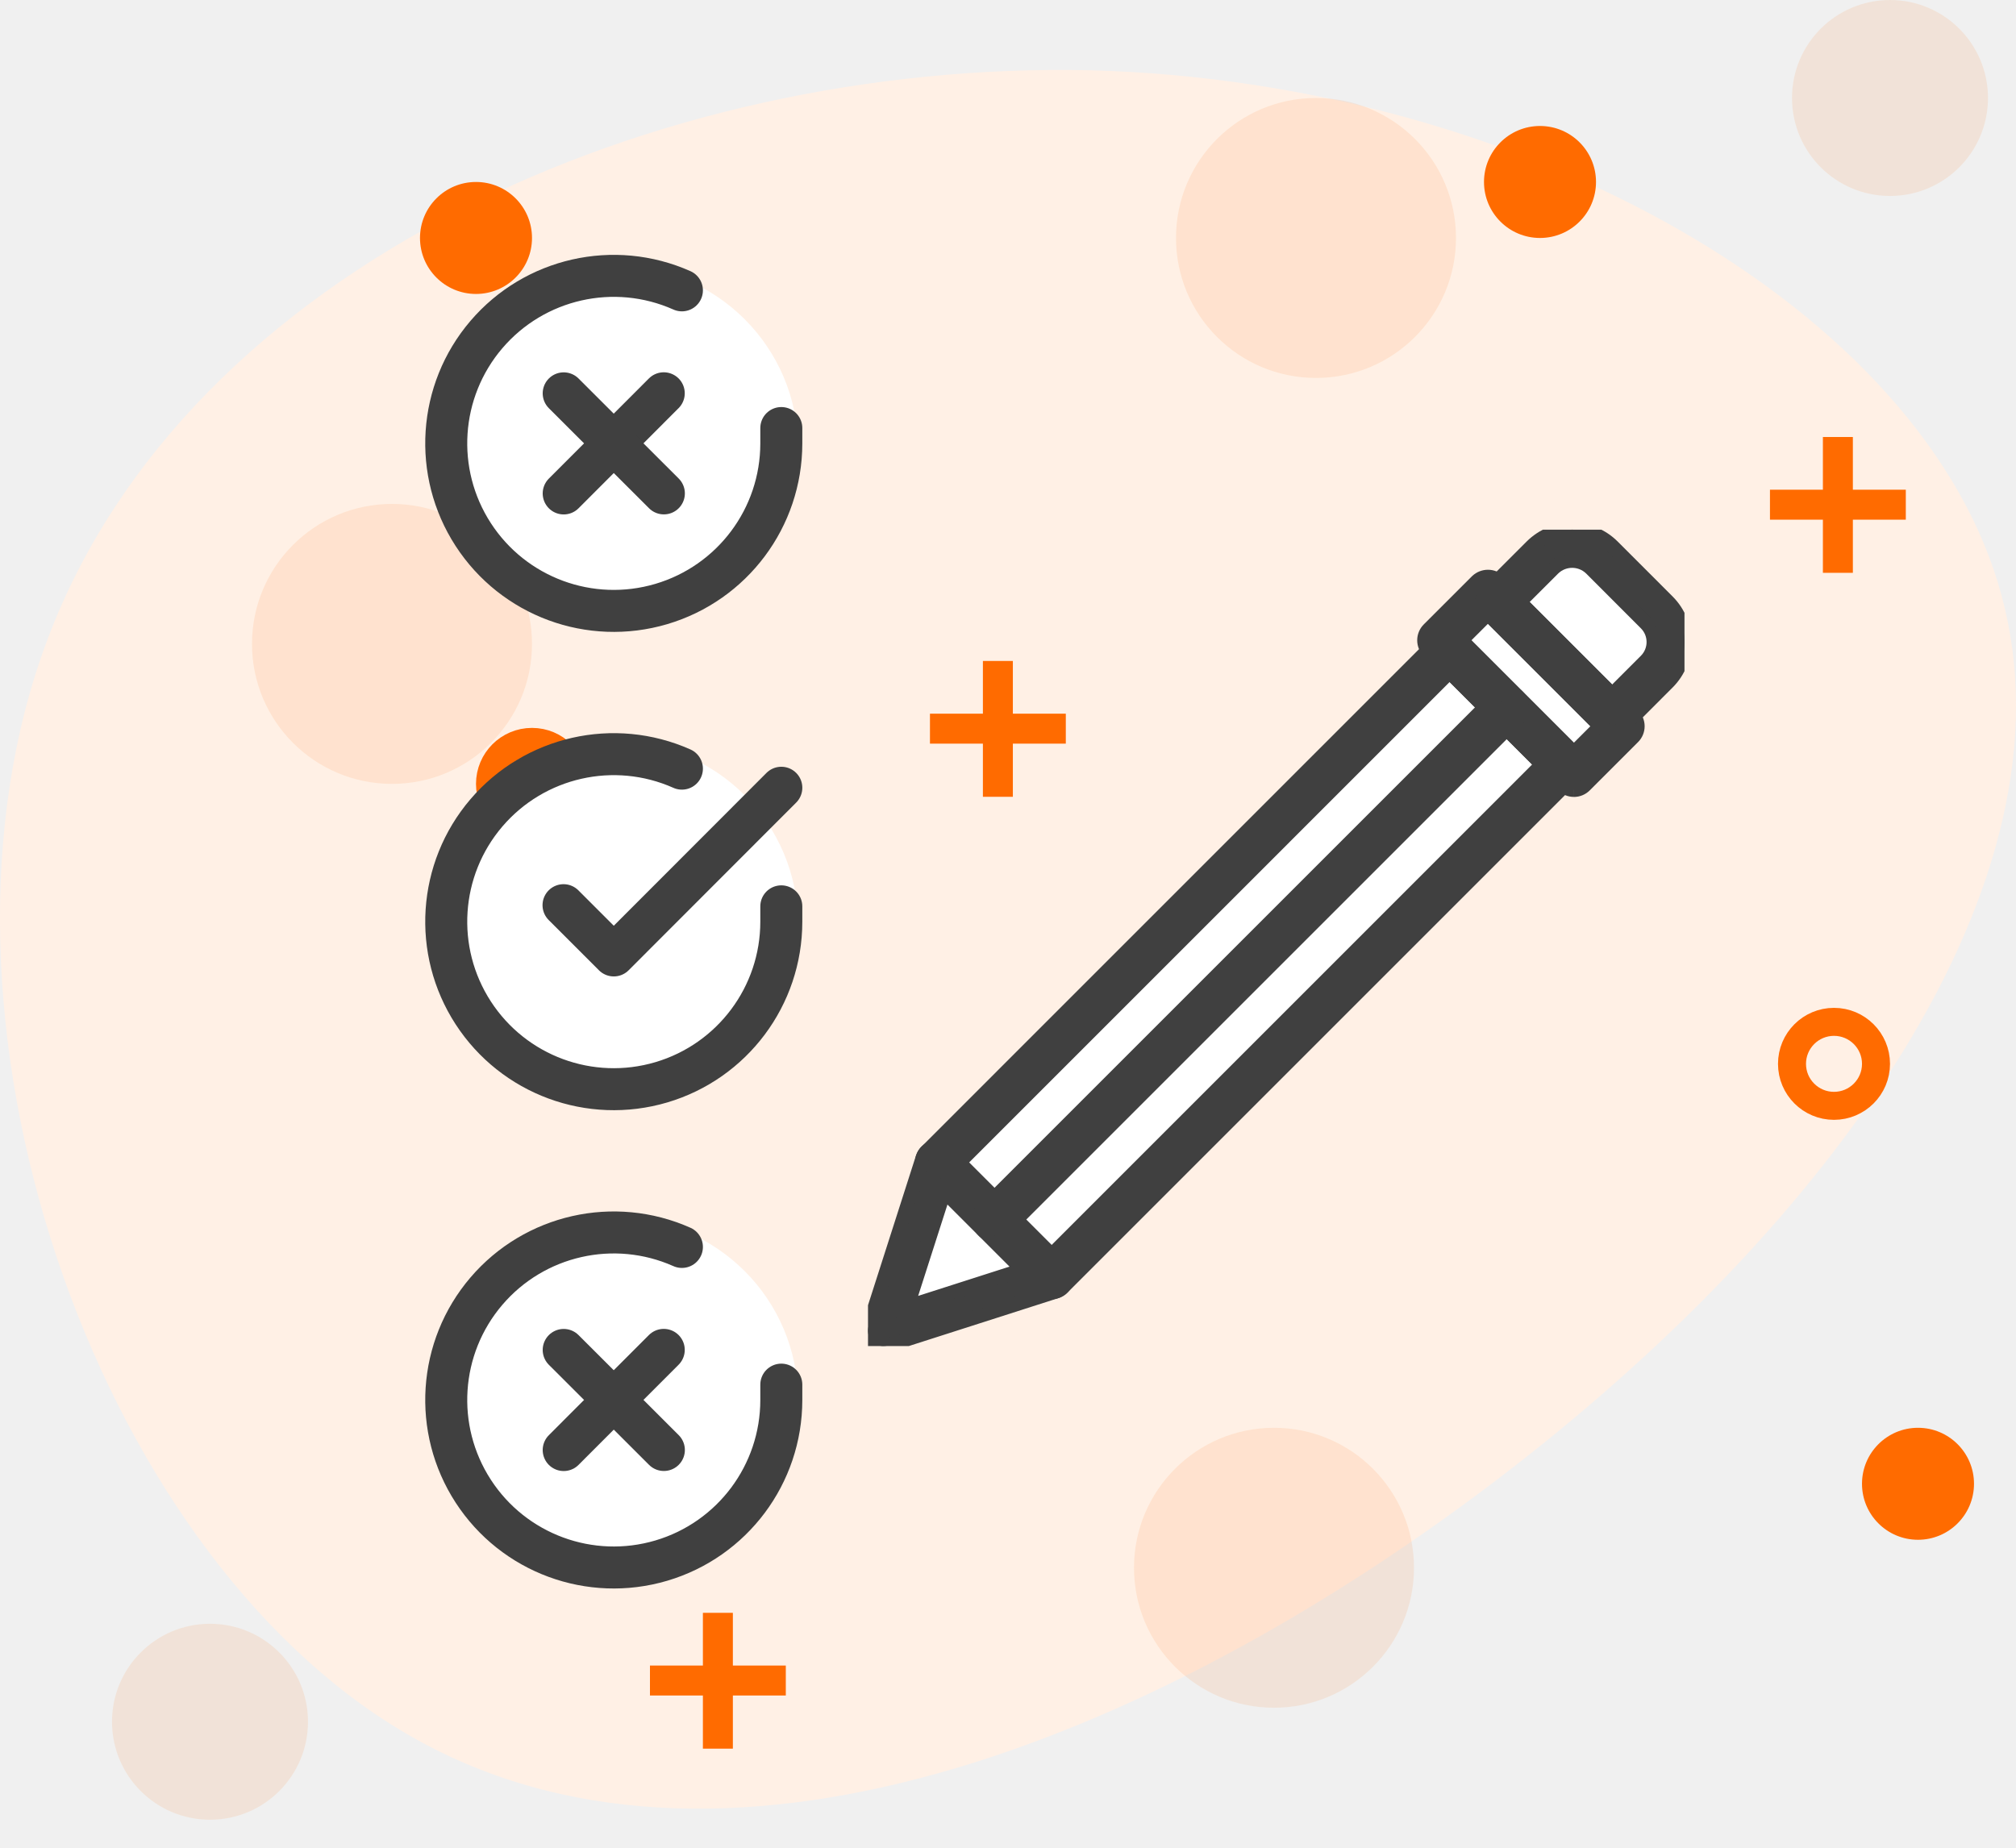
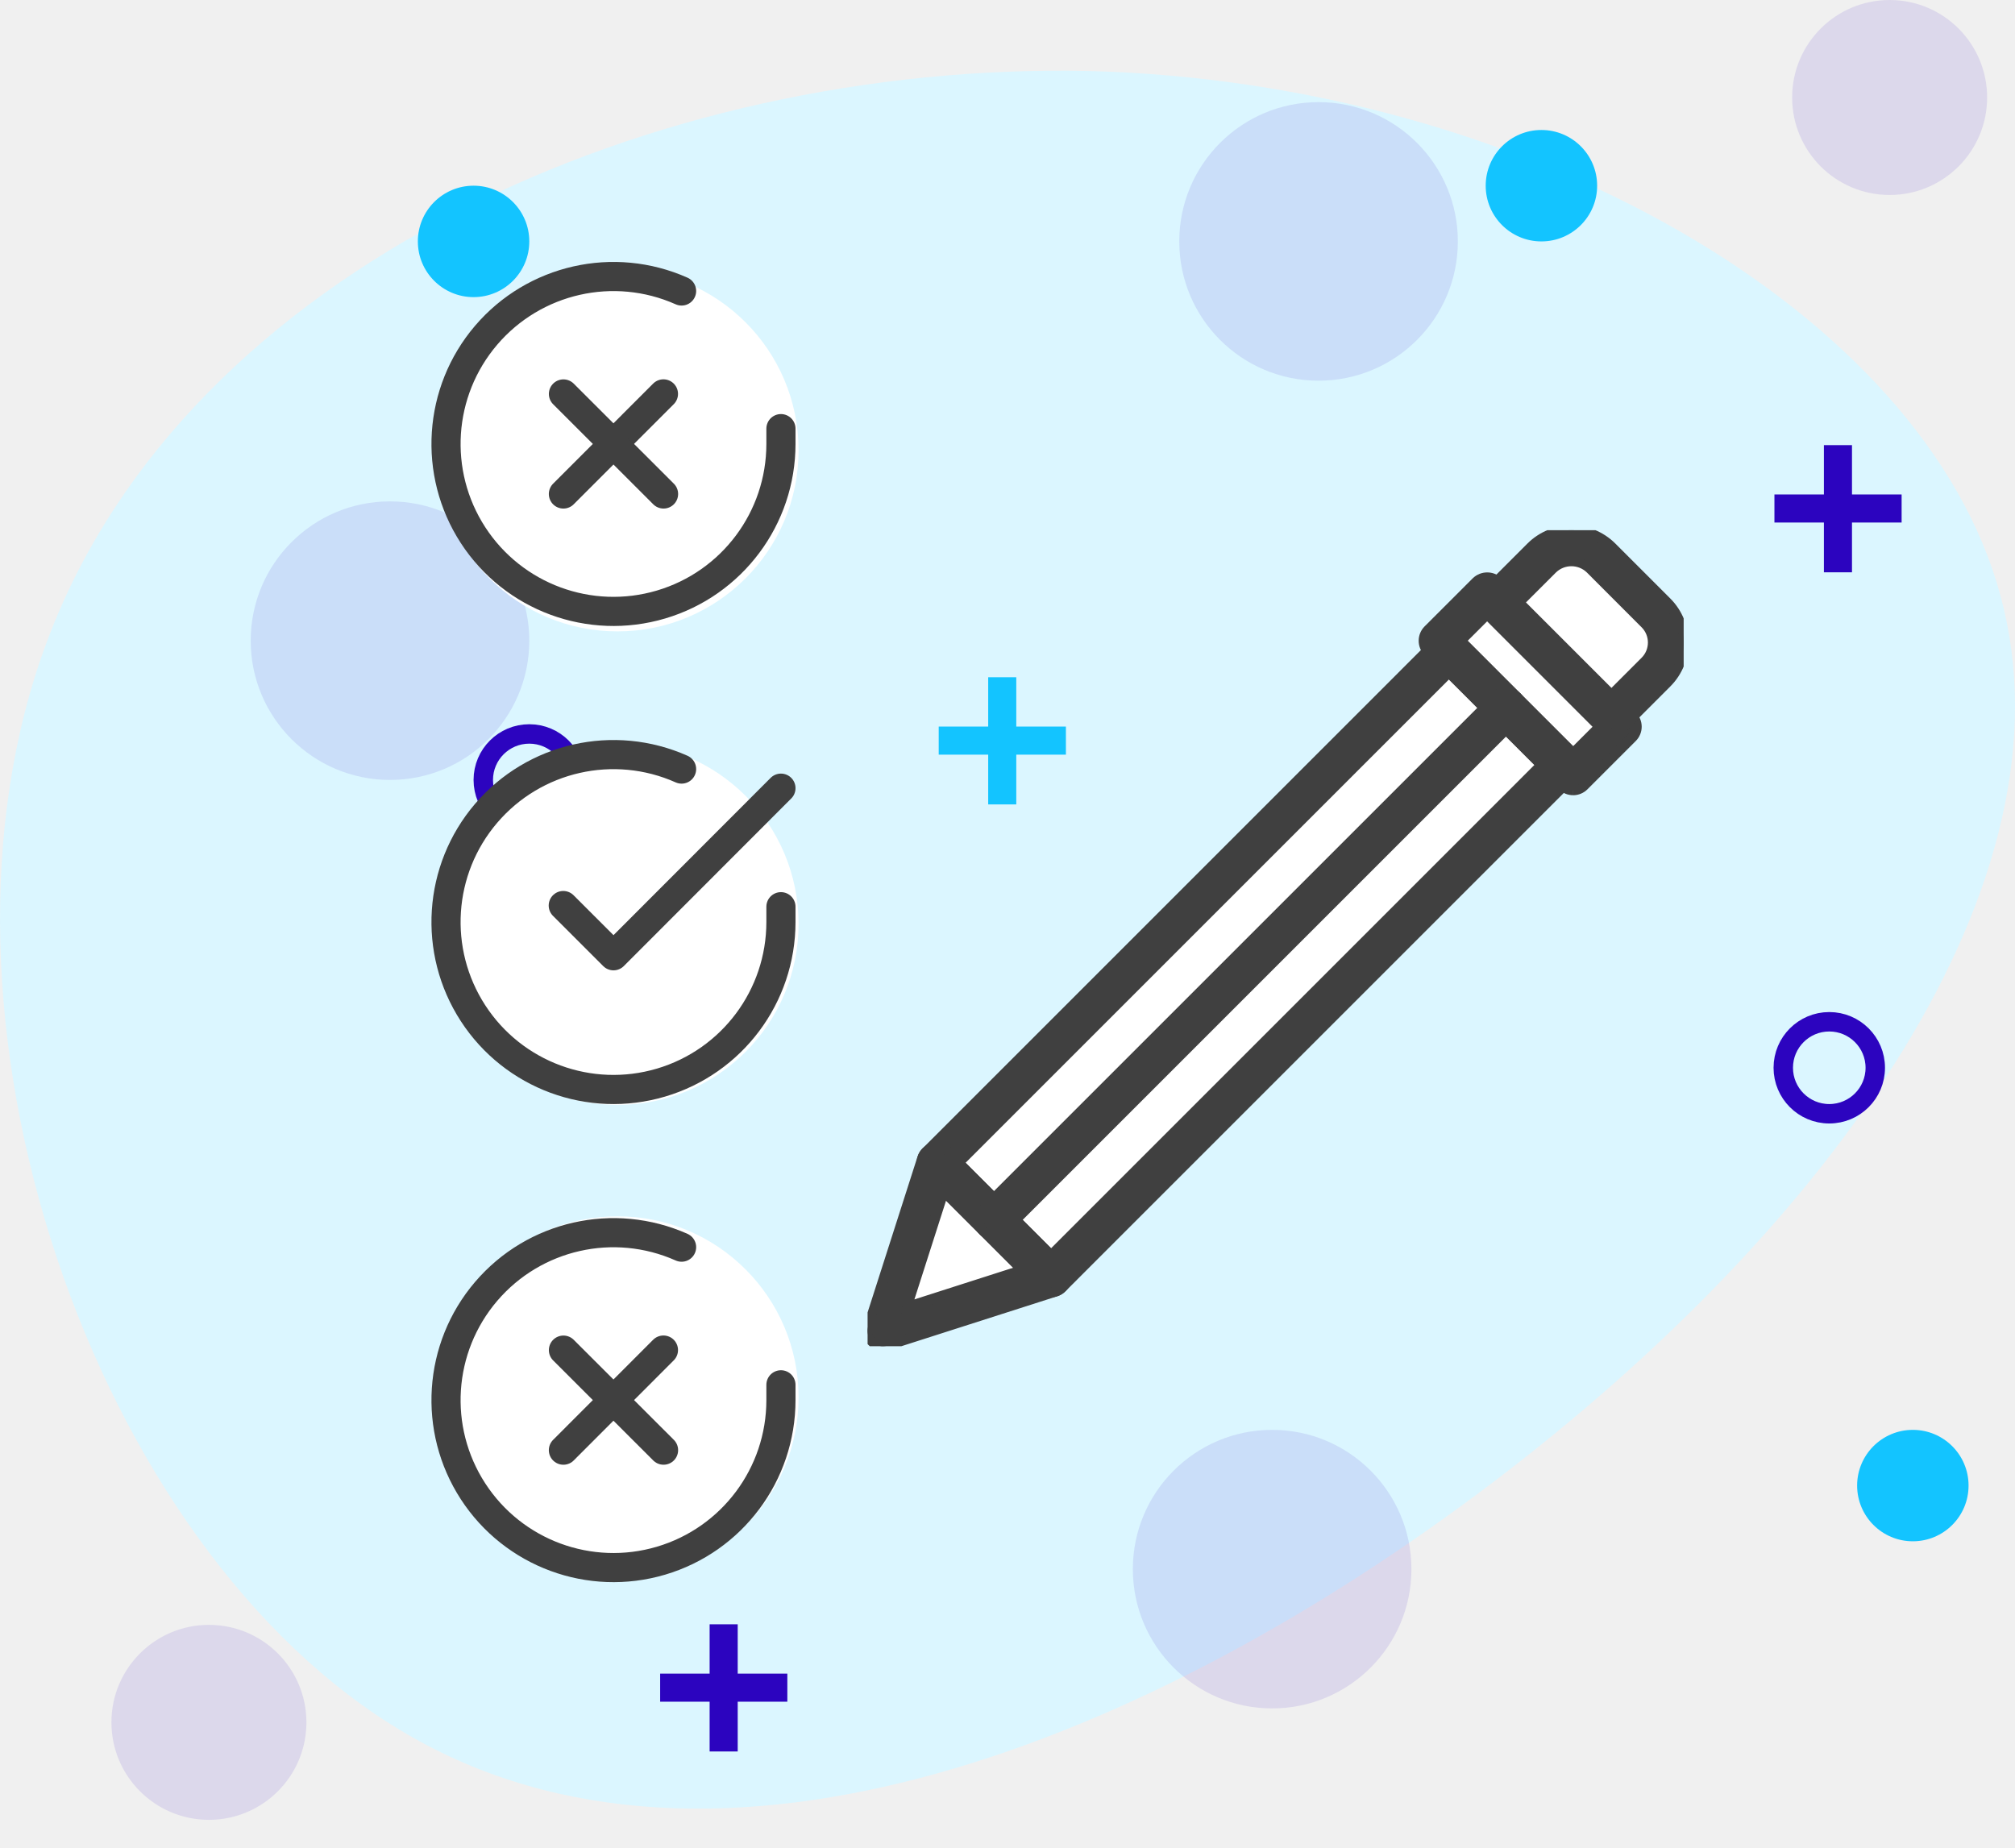
- <svg xmlns="http://www.w3.org/2000/svg" width="144" height="132" viewBox="0 0 144 132">
+ <svg xmlns="http://www.w3.org/2000/svg" width="207.448" height="190.238" viewBox="0 0 207.448 190.238">
  <defs>
    <clipPath id="clip-path">
-       <rect id="Rectángulo_1" data-name="Rectángulo 1" width="58.321" height="58.321" fill="#404040" stroke="#404040" stroke-width="1" />
+       <rect id="Rectángulo_1" data-name="Rectángulo 1" width="84.017" height="84.017" fill="#404040" stroke="#404040" stroke-width="1" />
    </clipPath>
  </defs>
-   <g id="Grupo_28" data-name="Grupo 28" transform="translate(-8 -13)">
-     <path id="blob_4_" data-name="blob(4)" d="M72.394-16.486c5.57,20.461-12.049,45.014-36.375,63.428S-19.452,77.861-41.618,64.789C-63.9,51.717-77.2,13.3-67.194-13.3-57.191-40.016-23.771-54.679,7.261-54,38.293-53.2,66.938-36.833,72.394-16.486Z" transform="translate(78.572 72.02)" fill="#fff0e5" />
-     <g id="Grupo_3" data-name="Grupo 3" transform="translate(171.665 162.676) rotate(180)">
-       <text id="_" data-name="+" transform="translate(92.665 104.676)" fill="#ff6b00" font-size="20" font-family="Montserrat-Bold, Montserrat" font-weight="700">
-         <tspan x="-5.99" y="0">+</tspan>
-       </text>
-       <text id="_2" data-name="+" transform="translate(32.665 120.676)" fill="#ff6b00" font-size="20" font-family="Montserrat-Bold, Montserrat" font-weight="700">
-         <tspan x="-5.99" y="0">+</tspan>
-       </text>
-       <text id="_3" data-name="+" transform="translate(112.665 36.676)" fill="#ff6b00" font-size="20" font-family="Montserrat-Bold, Montserrat" font-weight="700">
-         <tspan x="-5.99" y="0">+</tspan>
-       </text>
-       <circle id="Elipse_1" data-name="Elipse 1" cx="4" cy="4" r="4" transform="translate(22.665 39.676)" fill="#ff6b00" />
-       <circle id="Elipse_2" data-name="Elipse 2" cx="4" cy="4" r="4" transform="translate(49.665 132.676)" fill="#ff6b00" />
-       <circle id="Elipse_5" data-name="Elipse 5" cx="4" cy="4" r="4" transform="translate(125.665 128.676)" fill="#ff6b00" />
-       <circle id="Elipse_6" data-name="Elipse 6" cx="10" cy="10" r="10" transform="translate(62.665 27.676)" fill="#ff6b00" opacity="0.1" />
-       <circle id="Elipse_7" data-name="Elipse 7" cx="10" cy="10" r="10" transform="translate(125.665 93.676)" fill="#ff6b00" opacity="0.1" />
-       <circle id="Elipse_11" data-name="Elipse 11" cx="7" cy="7" r="7" transform="translate(141.665 19.676)" fill="#ff6b00" opacity="0.1" />
-       <circle id="Elipse_12" data-name="Elipse 12" cx="7" cy="7" r="7" transform="translate(21.665 135.676)" fill="#ff6b00" opacity="0.1" />
-       <circle id="Elipse_8" data-name="Elipse 8" cx="10" cy="10" r="10" transform="translate(59.665 122.676)" fill="#ff6b00" opacity="0.1" />
-       <g id="Elipse_3" data-name="Elipse 3" transform="translate(121.665 89.676)" fill="none" stroke="#ff6b00" stroke-width="2">
-         <circle cx="4" cy="4" r="4" stroke="none" />
-         <circle cx="4" cy="4" r="3" fill="none" />
-       </g>
-       <g id="Elipse_4" data-name="Elipse 4" transform="translate(28.665 69.676)" fill="none" stroke="#ff6b00" stroke-width="2">
-         <circle cx="4" cy="4" r="4" stroke="none" />
-         <circle cx="4" cy="4" r="3" fill="none" />
-       </g>
-     </g>
-     <g id="Grupo_13" data-name="Grupo 13" transform="translate(-1.227 -4.396)">
-       <g id="Grupo_10" data-name="Grupo 10" transform="translate(40 36)">
-         <circle id="Elipse_13" data-name="Elipse 13" cx="13" cy="13" r="13" transform="translate(0.227 0.396)" fill="#fff" />
-         <g id="Icon_feather-check-circle" data-name="Icon feather-check-circle" transform="translate(1.102 1.102)">
-           <path id="Trazado_18" data-name="Trazado 18" d="M26.933,13.864v1.1a11.967,11.967,0,1,1-7.1-10.937" transform="translate(-3 -2.991)" fill="none" stroke="#404040" stroke-linecap="round" stroke-linejoin="round" stroke-width="3" />
-           <path id="Trazado_19" data-name="Trazado 19" d="M23.9,6l-7.147,7.155" transform="translate(-8.364 2.39)" fill="none" stroke="#404040" stroke-linecap="round" stroke-linejoin="round" stroke-width="3" />
-           <path id="Trazado_41" data-name="Trazado 41" d="M7.147,0,0,7.155" transform="translate(15.544 8.394) rotate(90)" fill="none" stroke="#404040" stroke-linecap="round" stroke-linejoin="round" stroke-width="3" />
+   <g id="Grupo_239785" data-name="Grupo 239785" transform="translate(-180 -622.12)">
+     <g id="Grupo_28" data-name="Grupo 28" transform="translate(172.002 609.204)">
+       <path id="blob_4_" data-name="blob(4)" d="M135.385.052c8.024,29.476-17.358,64.847-52.4,91.374S3.072,135.968-28.86,117.137C-60.96,98.305-80.119,42.962-65.7,4.642-51.295-33.845-3.15-54.968,41.555-53.99,86.259-52.838,127.525-29.259,135.385.052Z" transform="translate(78.572 74.218)" fill="#dbf6ff" />
+       <g id="Grupo_3" data-name="Grupo 3" transform="translate(212.577 203.155) rotate(180)">
+         <text id="_" data-name="+" transform="translate(93.686 123.509)" fill="#13c4ff" font-size="27" font-family="Montserrat-Bold, Montserrat" font-weight="700">
+           <tspan x="0" y="0">+</tspan>
+         </text>
+         <text id="_2" data-name="+" transform="translate(7.648 147.408)" fill="#2c04bf" font-size="27" font-family="Montserrat-Bold, Montserrat" font-weight="700">
+           <tspan x="0" y="0">+</tspan>
+         </text>
+         <text id="_3" data-name="+" transform="translate(122.365 26)" fill="#2c04bf" font-size="27" font-family="Montserrat-Bold, Montserrat" font-weight="700">
+           <tspan x="0" y="0">+</tspan>
+         </text>
+         <circle id="Elipse_1" data-name="Elipse 1" cx="5.736" cy="5.736" r="5.736" transform="translate(1.912 31.547)" fill="#13c4ff" />
+         <circle id="Elipse_2" data-name="Elipse 2" cx="5.736" cy="5.736" r="5.736" transform="translate(40.151 165.383)" fill="#13c4ff" />
+         <circle id="Elipse_5" data-name="Elipse 5" cx="5.736" cy="5.736" r="5.736" transform="translate(150.088 159.647)" fill="#13c4ff" />
+         <circle id="Elipse_6" data-name="Elipse 6" cx="14.34" cy="14.34" r="14.34" transform="translate(59.27 14.339)" fill="#2c04bf" opacity="0.1" />
+         <circle id="Elipse_7" data-name="Elipse 7" cx="14.34" cy="14.34" r="14.34" transform="translate(150.088 109.936)" fill="#2c04bf" opacity="0.1" />
+         <circle id="Elipse_11" data-name="Elipse 11" cx="10.038" cy="10.038" r="10.038" transform="translate(173.032 2.867)" fill="#2c04bf" opacity="0.1" />
+         <circle id="Elipse_12" data-name="Elipse 12" cx="10.038" cy="10.038" r="10.038" transform="translate(0 170.163)" fill="#2c04bf" opacity="0.1" />
+         <circle id="Elipse_8" data-name="Elipse 8" cx="14.34" cy="14.34" r="14.34" transform="translate(54.491 151.043)" fill="#2c04bf" opacity="0.1" />
+         <g id="Elipse_3" data-name="Elipse 3" transform="translate(144.352 104.2)" fill="none" stroke="#2c04bf" stroke-width="2">
+           <circle cx="5.736" cy="5.736" r="5.736" stroke="none" />
+           <circle cx="5.736" cy="5.736" r="4.736" fill="none" />
+         </g>
+         <g id="Elipse_4" data-name="Elipse 4" transform="translate(10.516 74.565)" fill="none" stroke="#2c04bf" stroke-width="2">
+           <circle cx="5.736" cy="5.736" r="5.736" stroke="none" />
+           <circle cx="5.736" cy="5.736" r="4.736" fill="none" />
        </g>
      </g>
-       <g id="Grupo_16" data-name="Grupo 16" transform="translate(40 104.338)">
-         <circle id="Elipse_13-2" data-name="Elipse 13" cx="13" cy="13" r="13" transform="translate(0.227 0.058)" fill="#fff" />
-         <g id="Icon_feather-check-circle-2" data-name="Icon feather-check-circle" transform="translate(1.102 1.102)">
-           <path id="Trazado_18-2" data-name="Trazado 18" d="M26.933,13.864v1.1a11.967,11.967,0,1,1-7.1-10.937" transform="translate(-3 -2.991)" fill="none" stroke="#404040" stroke-linecap="round" stroke-linejoin="round" stroke-width="3" />
-           <path id="Trazado_19-2" data-name="Trazado 19" d="M23.9,6l-7.147,7.155" transform="translate(-8.364 2.39)" fill="none" stroke="#404040" stroke-linecap="round" stroke-linejoin="round" stroke-width="3" />
-           <path id="Trazado_41-2" data-name="Trazado 41" d="M7.147,0,0,7.155" transform="translate(15.544 8.394) rotate(90)" fill="none" stroke="#404040" stroke-linecap="round" stroke-linejoin="round" stroke-width="3" />
+       <g id="Grupo_13" data-name="Grupo 13" transform="translate(52.929 40.639)">
+         <g id="Grupo_10" data-name="Grupo 10" transform="translate(0 0)">
+           <circle id="Elipse_13" data-name="Elipse 13" cx="18.642" cy="18.642" r="18.642" transform="translate(0)" fill="#fff" />
+           <g id="Icon_feather-check-circle" data-name="Icon feather-check-circle" transform="translate(0.989 0.747)">
+             <path id="Trazado_18" data-name="Trazado 18" d="M37.478,18.654v1.585A17.24,17.24,0,1,1,27.25,4.483" transform="translate(-2.999 -2.992)" fill="none" stroke="#404040" stroke-linecap="round" stroke-linejoin="round" stroke-width="3" />
+             <path id="Trazado_19" data-name="Trazado 19" d="M27.049,6l-10.3,10.307" transform="translate(-4.666 6.085)" fill="none" stroke="#404040" stroke-linecap="round" stroke-linejoin="round" stroke-width="3" />
+             <path id="Trazado_41" data-name="Trazado 41" d="M10.3,0,0,10.307" transform="translate(22.394 12.091) rotate(90)" fill="none" stroke="#404040" stroke-linecap="round" stroke-linejoin="round" stroke-width="3" />
+           </g>
+         </g>
+         <g id="Grupo_16" data-name="Grupo 16" transform="translate(0 97.51)">
+           <circle id="Elipse_13-2" data-name="Elipse 13" cx="18.642" cy="18.642" r="18.642" transform="translate(0 0)" fill="#fff" />
+           <g id="Icon_feather-check-circle-2" data-name="Icon feather-check-circle" transform="translate(0.989 1.685)">
+             <path id="Trazado_18-2" data-name="Trazado 18" d="M37.478,18.654v1.585A17.24,17.24,0,1,1,27.25,4.483" transform="translate(-2.999 -2.992)" fill="none" stroke="#404040" stroke-linecap="round" stroke-linejoin="round" stroke-width="3" />
+             <path id="Trazado_19-2" data-name="Trazado 19" d="M27.049,6l-10.3,10.307" transform="translate(-4.666 6.085)" fill="none" stroke="#404040" stroke-linecap="round" stroke-linejoin="round" stroke-width="3" />
+             <path id="Trazado_41-2" data-name="Trazado 41" d="M10.3,0,0,10.307" transform="translate(22.394 12.091) rotate(90)" fill="none" stroke="#404040" stroke-linecap="round" stroke-linejoin="round" stroke-width="3" />
+           </g>
+         </g>
+         <g id="Grupo_11" data-name="Grupo 11" transform="translate(0 48.754)">
+           <circle id="Elipse_13-3" data-name="Elipse 13" cx="18.642" cy="18.642" r="18.642" transform="translate(0 0)" fill="#fff" />
+           <g id="Icon_feather-check-circle-3" data-name="Icon feather-check-circle" transform="translate(0.989 1.216)">
+             <path id="Trazado_18-3" data-name="Trazado 18" d="M37.478,18.654v1.585A17.24,17.24,0,1,1,27.25,4.483" transform="translate(-2.999 -2.992)" fill="none" stroke="#404040" stroke-linecap="round" stroke-linejoin="round" stroke-width="3" />
+             <path id="Trazado_19-3" data-name="Trazado 19" d="M35.911,6,18.672,23.257,13.5,18.085" transform="translate(-1.431 -2.543)" fill="none" stroke="#404040" stroke-linecap="round" stroke-linejoin="round" stroke-width="3" />
+           </g>
        </g>
      </g>
-       <g id="Grupo_11" data-name="Grupo 11" transform="translate(40 70.169)">
-         <circle id="Elipse_13-3" data-name="Elipse 13" cx="13" cy="13" r="13" transform="translate(0.227 0.227)" fill="#fff" />
-         <g id="Icon_feather-check-circle-3" data-name="Icon feather-check-circle" transform="translate(1.102 1.102)">
-           <path id="Trazado_18-3" data-name="Trazado 18" d="M26.933,13.864v1.1a11.967,11.967,0,1,1-7.1-10.937" transform="translate(-3 -2.991)" fill="none" stroke="#404040" stroke-linecap="round" stroke-linejoin="round" stroke-width="3" />
-           <path id="Trazado_19-3" data-name="Trazado 19" d="M29.057,6,17.09,17.979l-3.59-3.59" transform="translate(-5.123 -3.599)" fill="none" stroke="#404040" stroke-linecap="round" stroke-linejoin="round" stroke-width="3" />
-         </g>
-       </g>
-     </g>
-     <g id="Grupo_15" data-name="Grupo 15" transform="translate(-4 9.097)">
-       <path id="Trazado_40" data-name="Trazado 40" d="M905.655,93.858l3.785-11.922s41.979-44.133,43.3-44.28a41.508,41.508,0,0,1,4.382,0l4.731,4.731v4.731l-44.28,43.144Z" transform="translate(-830 5)" fill="#fff" />
-       <g id="Grupo_14" data-name="Grupo 14" transform="translate(74 41.742)">
-         <g id="Grupo_8" data-name="Grupo 8" transform="translate(0 0.001)" clip-path="url(#clip-path)">
-           <path id="Trazado_35" data-name="Trazado 35" d="M12.435,53.148a1.107,1.107,0,0,1-.78-.323L3.5,44.667a1.107,1.107,0,0,1,0-1.563L40.088,6.512a1.135,1.135,0,0,1,1.562,0l8.159,8.159a1.1,1.1,0,0,1,0,1.562L13.217,52.826a1.108,1.108,0,0,1-.781.323m-6.6-9.263,6.6,6.6,35.03-35.032-6.6-6.6Z" transform="translate(0.677 1.323)" fill="#404040" stroke="#404040" stroke-width="1" />
-           <path id="Trazado_36" data-name="Trazado 36" d="M43.431,18a1.1,1.1,0,0,1-.78-.324L33.064,8.092a1.107,1.107,0,0,1,0-1.563l3.449-3.447a1.138,1.138,0,0,1,1.562,0l9.586,9.587a1.1,1.1,0,0,1,0,1.562l-3.447,3.447a1.1,1.1,0,0,1-.781.324M35.407,7.31l8.024,8.026,1.887-1.886L37.293,5.425Z" transform="translate(6.988 0.591)" fill="#404040" stroke="#404040" stroke-width="1" />
-           <path id="Trazado_37" data-name="Trazado 37" d="M45.433,14.431a1.1,1.1,0,0,1-.78-.323l-8.16-8.159a1.107,1.107,0,0,1,0-1.563L39.68,1.2a4.1,4.1,0,0,1,5.794,0L49.4,5.127a4.1,4.1,0,0,1,0,5.794l-3.186,3.188a1.106,1.106,0,0,1-.781.323m-6.6-9.263,6.6,6.6,2.406-2.406a1.888,1.888,0,0,0,0-2.671L43.913,2.762a1.935,1.935,0,0,0-2.671,0Z" transform="translate(7.72 -0.001)" fill="#404040" stroke="#404040" stroke-width="1" />
-           <path id="Trazado_38" data-name="Trazado 38" d="M1.1,50.565A1.1,1.1,0,0,1,.052,49.123L3.9,37.115a1.1,1.1,0,0,1,1.832-.444l8.16,8.159a1.105,1.105,0,0,1-.444,1.833L1.442,50.511a1.082,1.082,0,0,1-.337.053M5.452,39.513,2.81,47.753l8.24-2.642Z" transform="translate(0 7.757)" fill="#404040" stroke="#404040" stroke-width="1" />
-           <path id="Trazado_39" data-name="Trazado 39" d="M7.638,48.355a1.1,1.1,0,0,1-.781-1.886L43.451,9.876a1.1,1.1,0,0,1,1.56,1.562L8.419,48.031a1.1,1.1,0,0,1-.78.324" transform="translate(1.394 2.038)" fill="#404040" stroke="#404040" stroke-width="1" />
+       <g id="Grupo_15" data-name="Grupo 15" transform="translate(97.318 67.508)">
+         <path id="Trazado_40" data-name="Trazado 40" d="M905.655,118.646l5.453-17.175s60.475-63.578,62.378-63.79a59.794,59.794,0,0,1,6.313,0l6.816,6.815v6.815l-63.79,62.153Z" transform="translate(-903.271 -36.366)" fill="#fff" />
+         <g id="Grupo_14" data-name="Grupo 14" transform="translate(0 0)">
+           <g id="Grupo_8" data-name="Grupo 8" transform="translate(0 0)" clip-path="url(#clip-path)">
+             <path id="Trazado_35" data-name="Trazado 35" d="M16.514,73.833a1.6,1.6,0,0,1-1.124-.465L3.642,61.615a1.6,1.6,0,0,1,0-2.252L56.351,6.649a1.635,1.635,0,0,1,2.25,0L70.355,18.4a1.585,1.585,0,0,1,0,2.25L17.641,73.369a1.6,1.6,0,0,1-1.125.465M7.008,60.49,16.515,70,66.98,19.531l-9.508-9.508Z" transform="translate(2.375 4.638)" fill="#404040" stroke="#404040" stroke-width="1" />
+             <path id="Trazado_36" data-name="Trazado 36" d="M48.141,24.71a1.585,1.585,0,0,1-1.124-.467L33.206,10.436a1.6,1.6,0,0,1,0-2.252l4.969-4.966a1.639,1.639,0,0,1,2.25,0L54.235,17.03a1.585,1.585,0,0,1,0,2.25l-4.966,4.966a1.585,1.585,0,0,1-1.125.467M36.582,9.31,48.141,20.872l2.718-2.717L39.3,6.594Z" transform="translate(24.492 2.073)" fill="#404040" stroke="#404040" stroke-width="1" />
+             <path id="Trazado_37" data-name="Trazado 37" d="M49.514,20.789a1.585,1.585,0,0,1-1.124-.465L36.635,8.57a1.6,1.6,0,0,1,0-2.252l4.591-4.59a5.906,5.906,0,0,1,8.347,0l5.656,5.657a5.906,5.906,0,0,1,0,8.347l-4.59,4.593a1.593,1.593,0,0,1-1.125.465M40.006,7.446l9.508,9.508,3.466-3.466a2.72,2.72,0,0,0,0-3.848L47.325,3.978a2.788,2.788,0,0,0-3.848,0Z" transform="translate(27.058 -0.001)" fill="#404040" stroke="#404040" stroke-width="1" />
+             <path id="Trazado_38" data-name="Trazado 38" d="M1.586,56.831a1.585,1.585,0,0,1-1.51-2.077l5.543-17.3a1.585,1.585,0,0,1,2.639-.64L20.014,48.569a1.592,1.592,0,0,1-.64,2.641l-17.3,5.543a1.559,1.559,0,0,1-.485.076m6.262-15.92L4.049,52.78,15.92,48.974Z" transform="translate(-0.001 27.188)" fill="#404040" stroke="#404040" stroke-width="1" />
+             <path id="Trazado_39" data-name="Trazado 39" d="M8.128,65.451A1.585,1.585,0,0,1,7,62.734L59.72,10.018a1.59,1.59,0,1,1,2.247,2.25L9.253,64.984a1.585,1.585,0,0,1-1.124.467" transform="translate(4.884 7.145)" fill="#404040" stroke="#404040" stroke-width="1" />
+           </g>
        </g>
      </g>
    </g>
  </g>
</svg>
